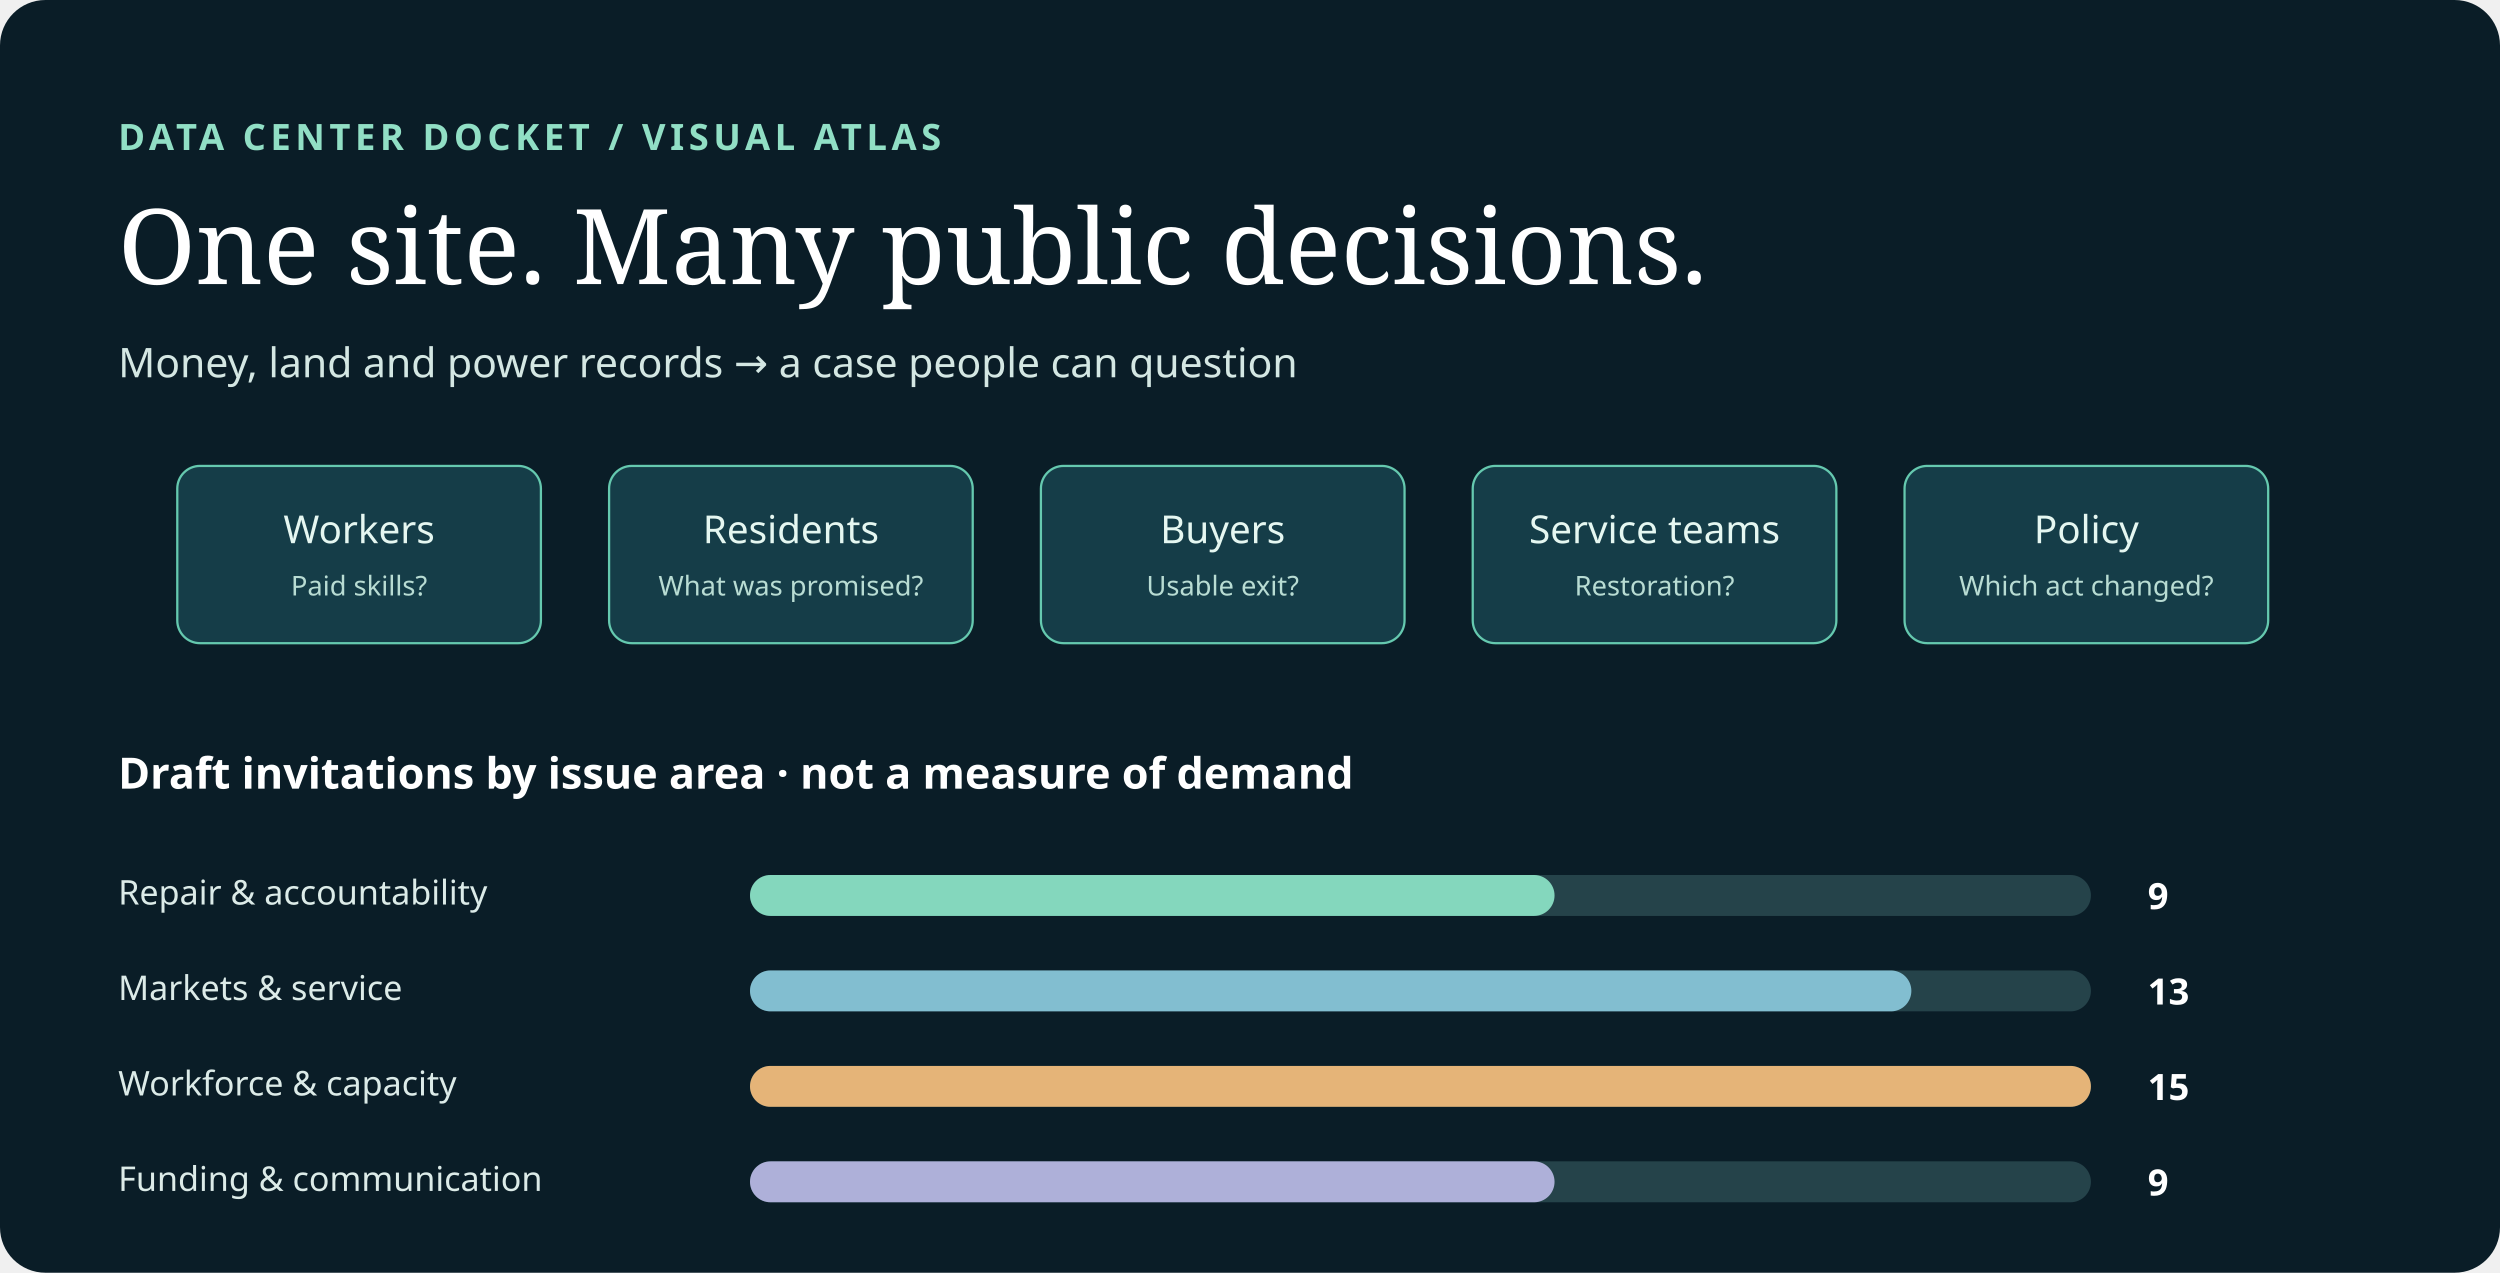
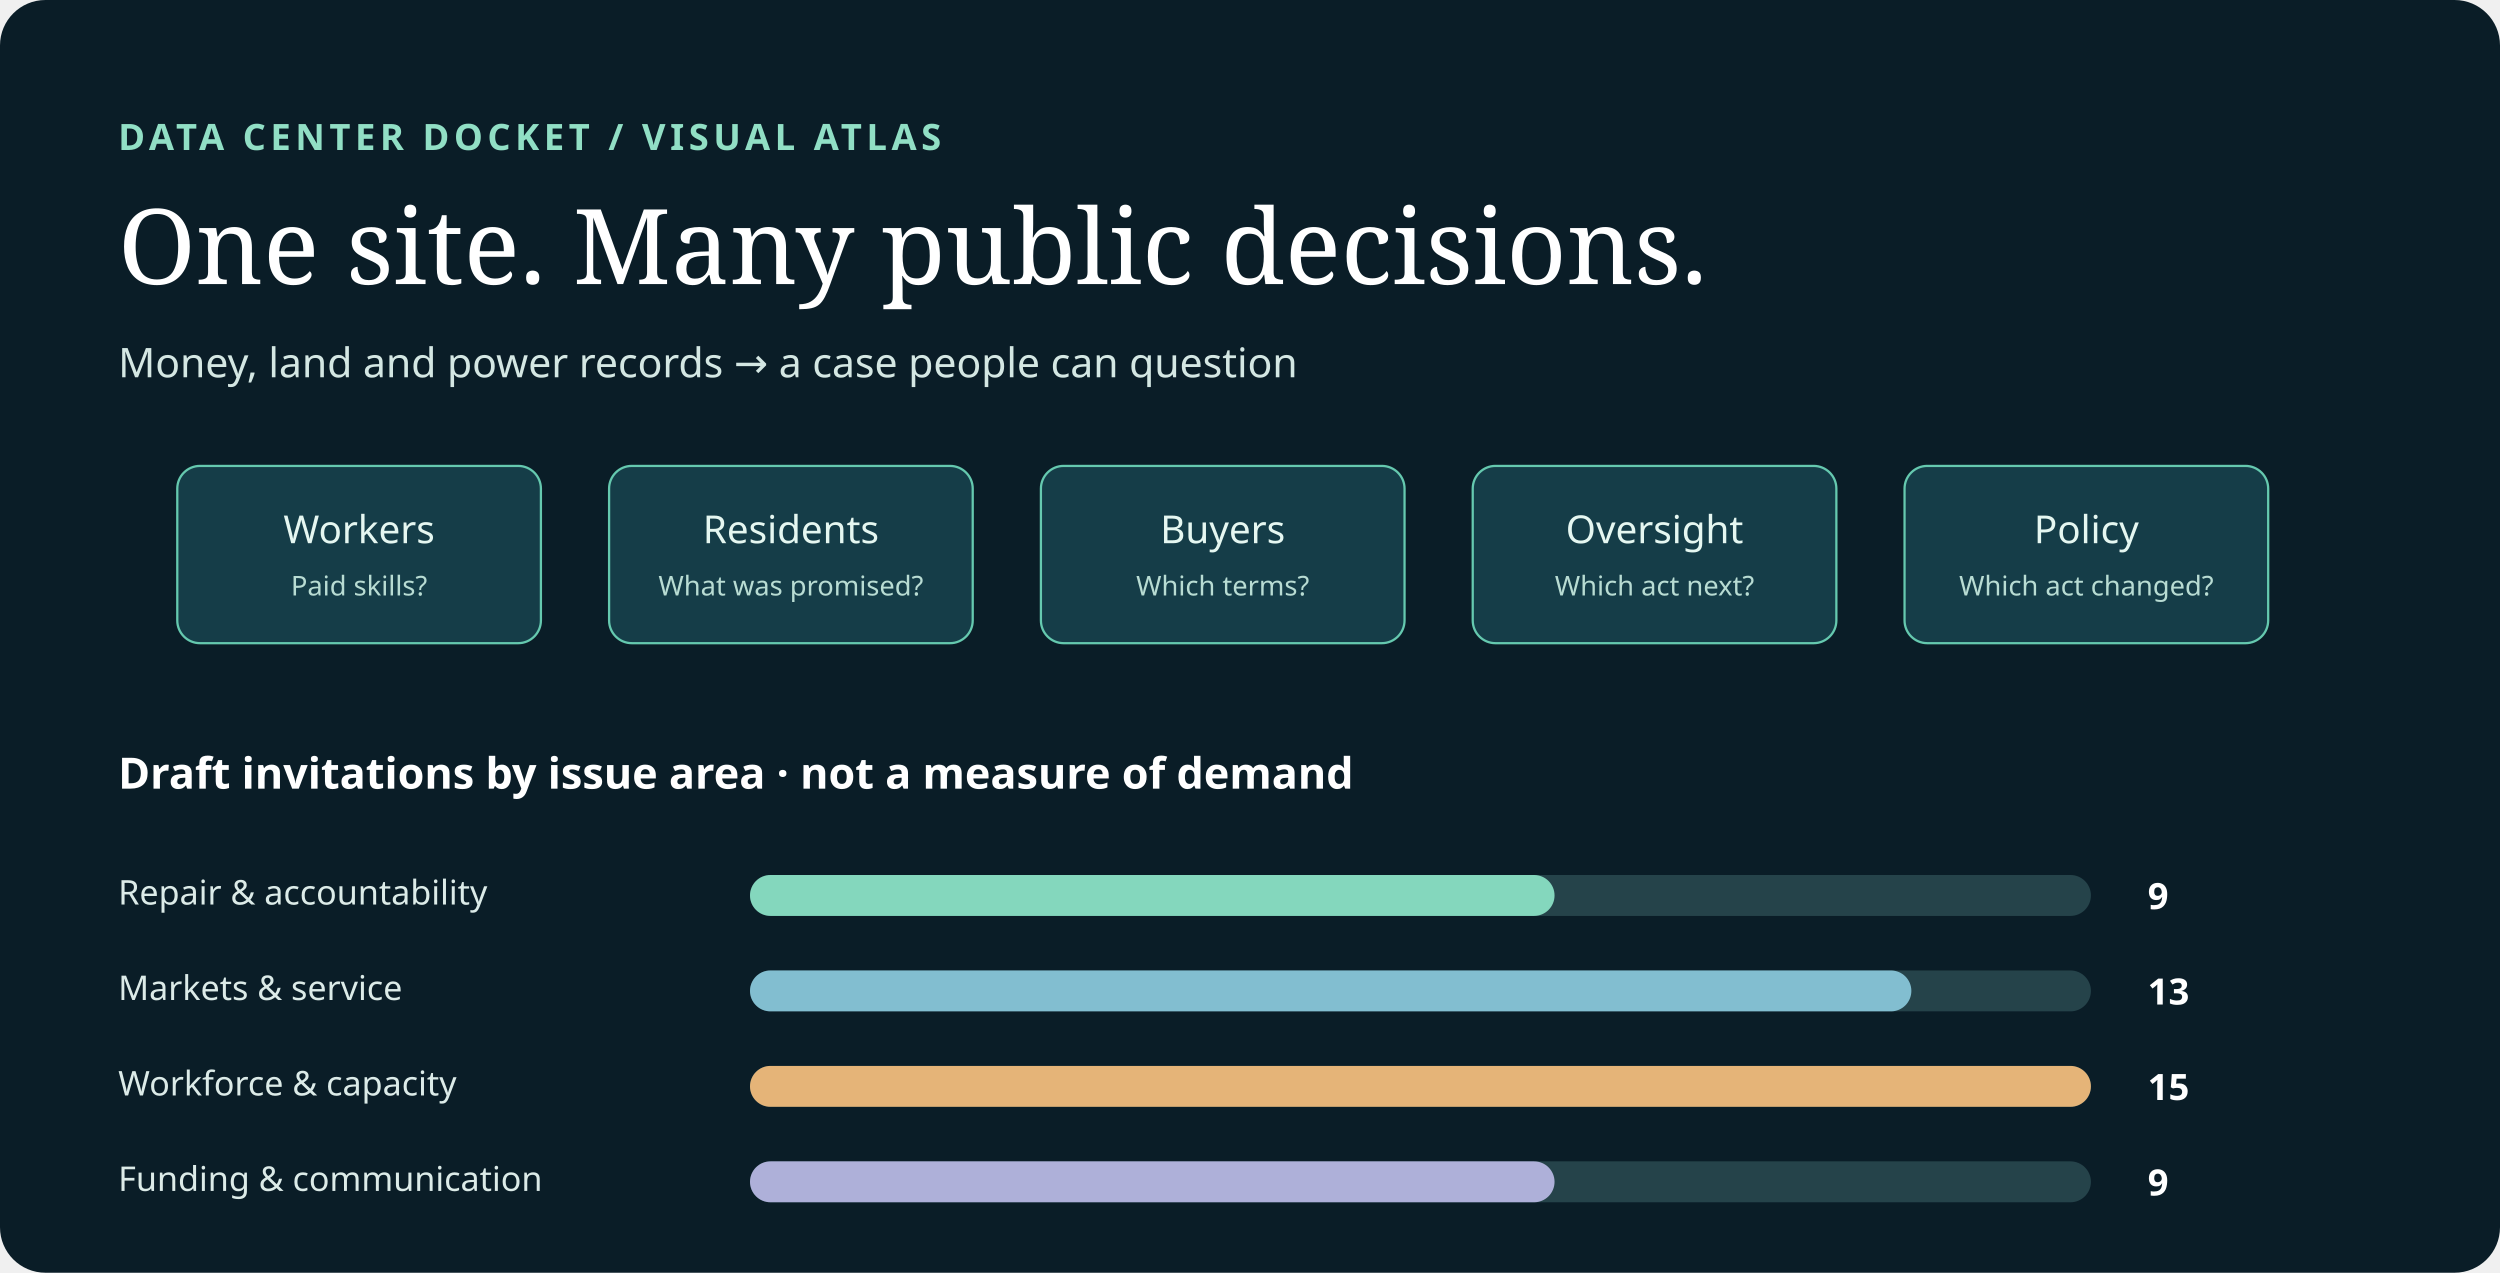
<svg xmlns="http://www.w3.org/2000/svg" width="1100" height="560" viewBox="0 0 1100 560" role="img" aria-labelledby="t d">
  <rect width="1100" height="560" rx="20" fill="#0a1d27" />
  <text x="52" y="66" fill="#91dfc5" font-size="16" font-family="system-ui" font-weight="700" letter-spacing="2">DATA CENTER DOCKET / VISUAL ATLAS</text>
  <text x="52" y="125" fill="white" font-family="Georgia,serif" font-size="46">One site. Many public decisions.</text>
  <text x="52" y="166" fill="#d4e7e3" font-family="system-ui" font-size="18">Money, land and power records → a case people can question</text>
  <rect x="78" y="205" width="160" height="78" rx="10" fill="#153d48" stroke="#65c9af" />
  <text x="158" y="239" text-anchor="middle" fill="#e5f7f1" font-family="system-ui" font-size="17">Workers</text>
  <text x="158" y="262" text-anchor="middle" fill="#b8dcd3" font-family="system-ui" font-size="12">Paid skills?</text>
  <rect x="268" y="205" width="160" height="78" rx="10" fill="#153d48" stroke="#65c9af" />
  <text x="348" y="239" text-anchor="middle" fill="#e5f7f1" font-family="system-ui" font-size="17">Residents</text>
  <text x="348" y="262" text-anchor="middle" fill="#b8dcd3" font-family="system-ui" font-size="12">What was promised?</text>
  <rect x="458" y="205" width="160" height="78" rx="10" fill="#153d48" stroke="#65c9af" />
  <text x="538" y="239" text-anchor="middle" fill="#e5f7f1" font-family="system-ui" font-size="17">Buyers</text>
-   <text x="538" y="262" text-anchor="middle" fill="#b8dcd3" font-family="system-ui" font-size="12">Usable exit?</text>
+   <text x="538" y="262" text-anchor="middle" fill="#b8dcd3" font-family="system-ui" font-size="12">Which terms?</text>
  <rect x="648" y="205" width="160" height="78" rx="10" fill="#153d48" stroke="#65c9af" />
-   <text x="728" y="239" text-anchor="middle" fill="#e5f7f1" font-family="system-ui" font-size="17">Service teams</text>
-   <text x="728" y="262" text-anchor="middle" fill="#b8dcd3" font-family="system-ui" font-size="12">Restoration?</text>
+   <text x="728" y="239" text-anchor="middle" fill="#e5f7f1" font-family="system-ui" font-size="17">Oversight</text>
+   <text x="728" y="262" text-anchor="middle" fill="#b8dcd3" font-family="system-ui" font-size="12">Which act next?</text>
  <rect x="838" y="205" width="160" height="78" rx="10" fill="#153d48" stroke="#65c9af" />
  <text x="918" y="239" text-anchor="middle" fill="#e5f7f1" font-family="system-ui" font-size="17">Policy</text>
  <text x="918" y="262" text-anchor="middle" fill="#b8dcd3" font-family="system-ui" font-size="12">Which act changed?</text>
  <text x="52" y="347" fill="white" font-family="system-ui" font-weight="700" font-size="19">Draft invitations by issue area · not a measure of demand</text>
  <text x="52" y="398" fill="#dcebe8" font-family="system-ui" font-size="15">Repair &amp; accountability</text>
  <rect x="330" y="385" width="590" height="18" rx="9" fill="#25434a" />
  <rect x="330" y="385" width="354" height="18" rx="9" fill="#84d7bd" />
  <text x="945" y="400" fill="white" font-family="system-ui" font-size="16" font-weight="700">9</text>
  <text x="52" y="440" fill="#dcebe8" font-family="system-ui" font-size="15">Markets &amp; service</text>
  <rect x="330" y="427" width="590" height="18" rx="9" fill="#25434a" />
  <rect x="330" y="427" width="511" height="18" rx="9" fill="#82bed0" />
  <text x="945" y="442" fill="white" font-family="system-ui" font-size="16" font-weight="700">13</text>
  <text x="52" y="482" fill="#dcebe8" font-family="system-ui" font-size="15">Workforce &amp; capacity</text>
  <rect x="330" y="469" width="590" height="18" rx="9" fill="#25434a" />
  <rect x="330" y="469" width="590" height="18" rx="9" fill="#e5b478" />
  <text x="945" y="484" fill="white" font-family="system-ui" font-size="16" font-weight="700">15</text>
  <text x="52" y="524" fill="#dcebe8" font-family="system-ui" font-size="15">Funding &amp; communication</text>
  <rect x="330" y="511" width="590" height="18" rx="9" fill="#25434a" />
  <rect x="330" y="511" width="354" height="18" rx="9" fill="#aeb0d9" />
  <text x="945" y="526" fill="white" font-family="system-ui" font-size="16" font-weight="700">9</text>
</svg>
